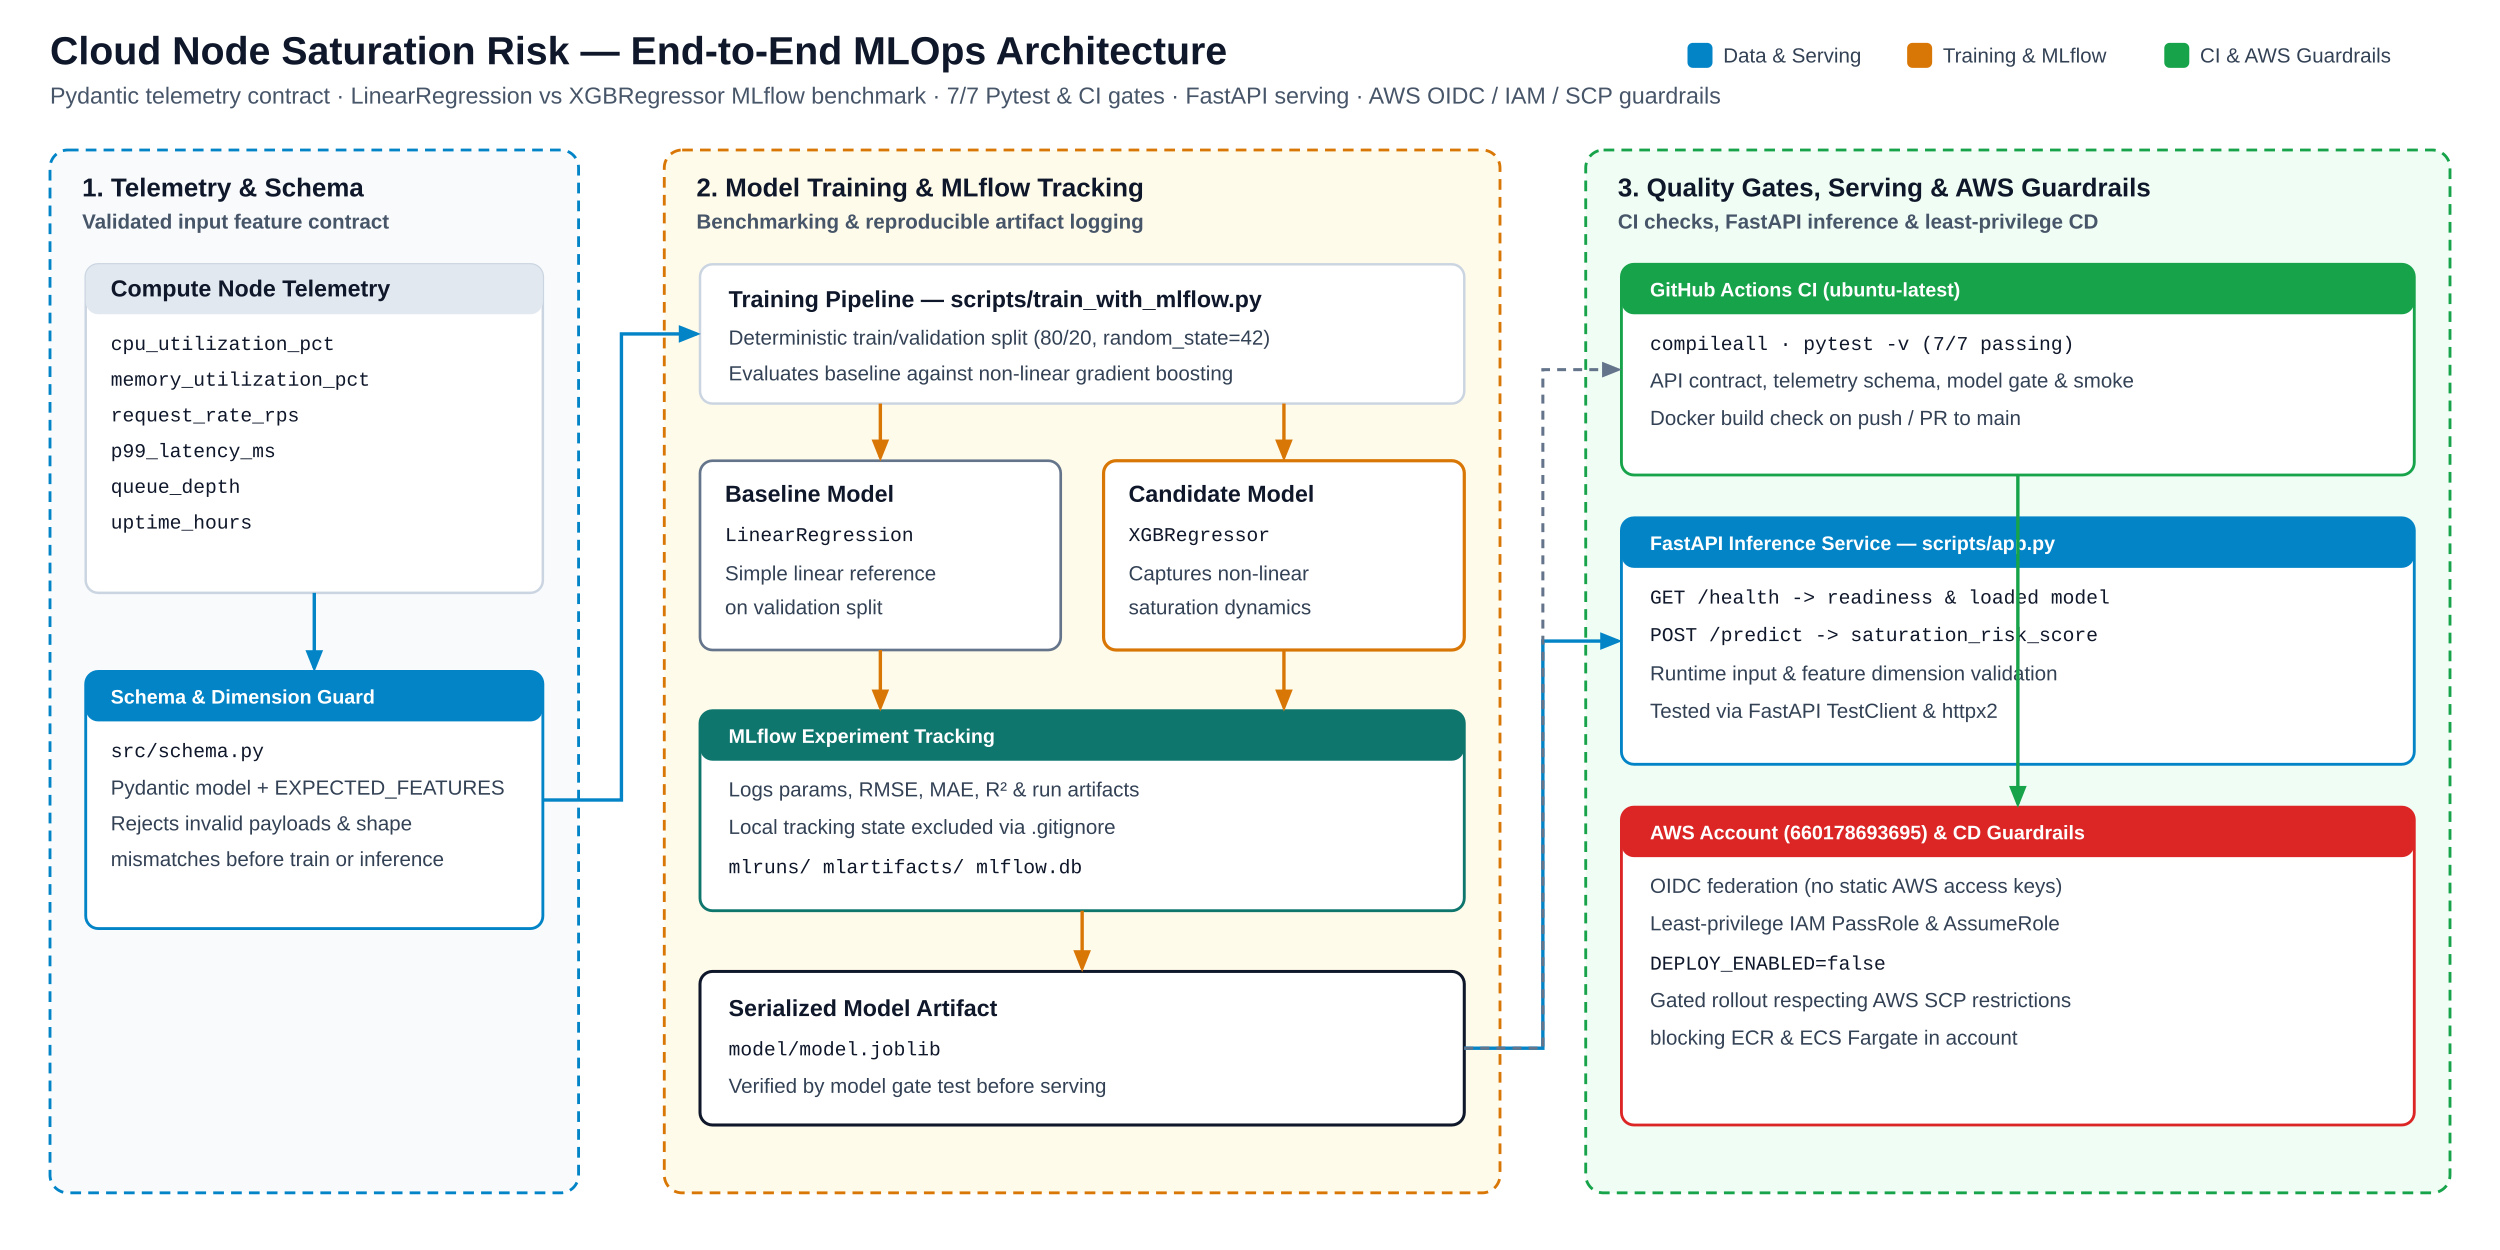
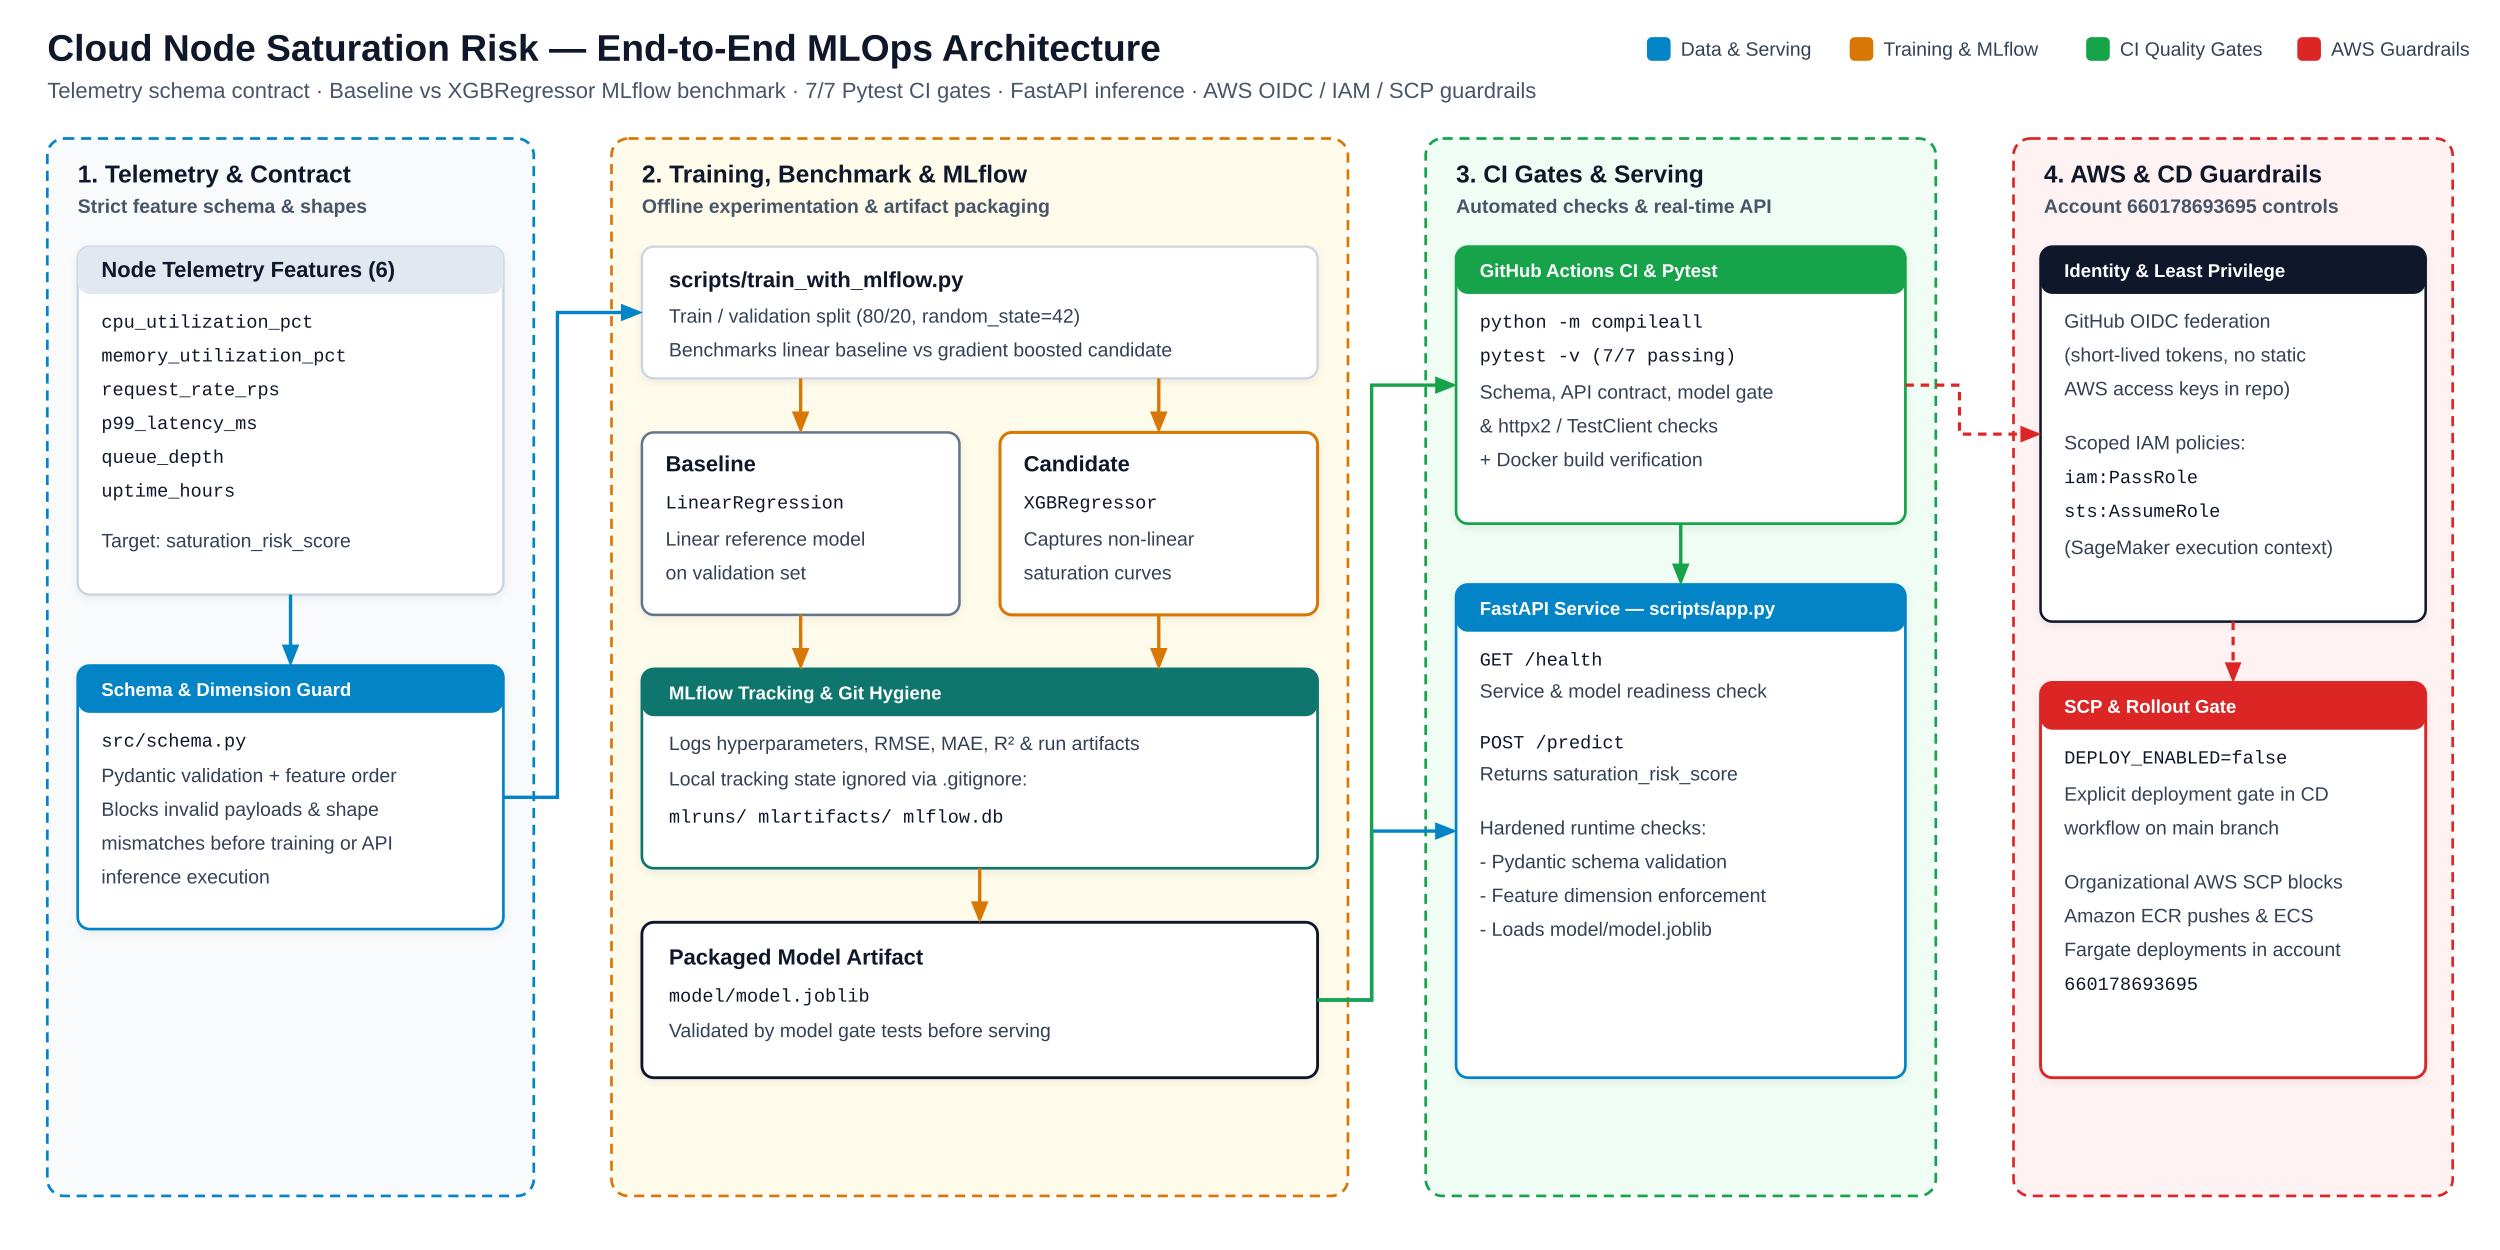
- <svg xmlns="http://www.w3.org/2000/svg" width="1400" height="700" viewBox="0 0 1400 700">
+ <svg xmlns="http://www.w3.org/2000/svg" width="1480" height="740" viewBox="0 0 1480 740">
  <defs>
    <style>
      .title { font-family: "Segoe UI", Arial, sans-serif; font-size: 22px; font-weight: 700; fill: #0f172a; }
      .sub { font-family: "Segoe UI", Arial, sans-serif; font-size: 13px; fill: #475569; }
-       .group-title { font-family: "Segoe UI", Arial, sans-serif; font-size: 14.5px; font-weight: 700; fill: #0f172a; }
-       .group-badge { font-family: "Segoe UI", Arial, sans-serif; font-size: 11.5px; font-weight: 600; fill: #475569; }
-       .box-title { font-family: "Segoe UI", Arial, sans-serif; font-size: 13px; font-weight: 700; fill: #0f172a; }
-       .box-text { font-family: "Segoe UI", Arial, sans-serif; font-size: 11.5px; fill: #334155; }
+       .lane-title { font-family: "Segoe UI", Arial, sans-serif; font-size: 14.5px; font-weight: 700; fill: #0f172a; }
+       .lane-sub { font-family: "Segoe UI", Arial, sans-serif; font-size: 11.5px; font-weight: 600; fill: #475569; }
+       .card-title { font-family: "Segoe UI", Arial, sans-serif; font-size: 13px; font-weight: 700; fill: #0f172a; }
+       .card-text { font-family: "Segoe UI", Arial, sans-serif; font-size: 11.5px; fill: #334155; }
      .mono { font-family: Consolas, "Courier New", monospace; font-size: 11px; fill: #0f172a; }
-       .pill-text { font-family: "Segoe UI", Arial, sans-serif; font-size: 11px; font-weight: 700; fill: #ffffff; }
-       .line-blue { stroke: #0284c7; stroke-width: 1.9; fill: none; marker-end: url(#arrow-blue); }
-       .line-amber { stroke: #d97706; stroke-width: 1.9; fill: none; marker-end: url(#arrow-amber); }
-       .line-green { stroke: #16a34a; stroke-width: 1.9; fill: none; marker-end: url(#arrow-green); }
-       .dash-slate { stroke: #64748b; stroke-width: 1.7; stroke-dasharray: 5,4; fill: none; marker-end: url(#arrow-slate); }
+       .badge-text { font-family: "Segoe UI", Arial, sans-serif; font-size: 11px; font-weight: 700; fill: #ffffff; }
+       .arrow-blue { stroke: #0284c7; stroke-width: 2; fill: none; marker-end: url(#m-blue); }
+       .arrow-amber { stroke: #d97706; stroke-width: 2; fill: none; marker-end: url(#m-amber); }
+       .arrow-green { stroke: #16a34a; stroke-width: 2; fill: none; marker-end: url(#m-green); }
+       .arrow-red { stroke: #dc2626; stroke-width: 1.9; stroke-dasharray: 5,4; fill: none; marker-end: url(#m-red); }
    </style>
-     <marker id="arrow-blue" viewBox="0 0 10 10" refX="8" refY="5" markerWidth="6.5" markerHeight="6.5" orient="auto-start-reverse">
+     <filter id="shadow" x="-4%" y="-4%" width="108%" height="110%">
+       <feDropShadow dx="0" dy="2" stdDeviation="2.5" flood-color="#0f172a" flood-opacity="0.06" />
+     </filter>
+     <marker id="m-blue" viewBox="0 0 10 10" refX="8" refY="5" markerWidth="6.5" markerHeight="6.5" orient="auto-start-reverse">
      <path d="M 0 1 L 10 5 L 0 9 z" fill="#0284c7" />
    </marker>
-     <marker id="arrow-amber" viewBox="0 0 10 10" refX="8" refY="5" markerWidth="6.5" markerHeight="6.5" orient="auto-start-reverse">
+     <marker id="m-amber" viewBox="0 0 10 10" refX="8" refY="5" markerWidth="6.5" markerHeight="6.5" orient="auto-start-reverse">
      <path d="M 0 1 L 10 5 L 0 9 z" fill="#d97706" />
    </marker>
-     <marker id="arrow-green" viewBox="0 0 10 10" refX="8" refY="5" markerWidth="6.5" markerHeight="6.5" orient="auto-start-reverse">
+     <marker id="m-green" viewBox="0 0 10 10" refX="8" refY="5" markerWidth="6.5" markerHeight="6.5" orient="auto-start-reverse">
      <path d="M 0 1 L 10 5 L 0 9 z" fill="#16a34a" />
    </marker>
-     <marker id="arrow-slate" viewBox="0 0 10 10" refX="8" refY="5" markerWidth="6.5" markerHeight="6.5" orient="auto-start-reverse">
-       <path d="M 0 1 L 10 5 L 0 9 z" fill="#64748b" />
+     <marker id="m-red" viewBox="0 0 10 10" refX="8" refY="5" markerWidth="6.5" markerHeight="6.5" orient="auto-start-reverse">
+       <path d="M 0 1 L 10 5 L 0 9 z" fill="#dc2626" />
    </marker>
  </defs>
-   <rect x="0" y="0" width="1400" height="700" fill="#ffffff" />
+   <rect x="0" y="0" width="1480" height="740" fill="#ffffff" />
  <text x="28" y="36" class="title">Cloud Node Saturation Risk — End-to-End MLOps Architecture</text>
-   <text x="28" y="58" class="sub">Pydantic telemetry contract · LinearRegression vs XGBRegressor MLflow benchmark · 7/7 Pytest &amp; CI gates · FastAPI serving · AWS OIDC / IAM / SCP guardrails</text>
-   <rect x="945" y="24" width="14" height="14" rx="3" fill="#0284c7" />
-   <text x="965" y="35" class="box-text">Data &amp; Serving</text>
-   <rect x="1068" y="24" width="14" height="14" rx="3" fill="#d97706" />
-   <text x="1088" y="35" class="box-text">Training &amp; MLflow</text>
-   <rect x="1212" y="24" width="14" height="14" rx="3" fill="#16a34a" />
-   <text x="1232" y="35" class="box-text">CI &amp; AWS Guardrails</text>
-   <rect x="28" y="84" width="296" height="584" rx="10" fill="#f8fafc" stroke="#0284c7" stroke-width="1.6" stroke-dasharray="6,4" />
-   <text x="46" y="110" class="group-title">1. Telemetry &amp; Schema</text>
-   <text x="46" y="128" class="group-badge">Validated input feature contract</text>
-   <rect x="48" y="148" width="256" height="184" rx="7" fill="#ffffff" stroke="#cbd5e1" stroke-width="1.4" />
-   <rect x="48" y="148" width="256" height="28" rx="7" fill="#e2e8f0" />
-   <text x="62" y="166" class="box-title">Compute Node Telemetry</text>
-   <text x="62" y="196" class="mono">cpu_utilization_pct</text>
-   <text x="62" y="216" class="mono">memory_utilization_pct</text>
-   <text x="62" y="236" class="mono">request_rate_rps</text>
-   <text x="62" y="256" class="mono">p99_latency_ms</text>
-   <text x="62" y="276" class="mono">queue_depth</text>
-   <text x="62" y="296" class="mono">uptime_hours</text>
-   <rect x="48" y="376" width="256" height="144" rx="7" fill="#ffffff" stroke="#0284c7" stroke-width="1.6" />
-   <rect x="48" y="376" width="256" height="28" rx="7" fill="#0284c7" />
-   <text x="62" y="394" class="pill-text">Schema &amp; Dimension Guard</text>
-   <text x="62" y="424" class="mono">src/schema.py</text>
-   <text x="62" y="445" class="box-text">Pydantic model + EXPECTED_FEATURES</text>
-   <text x="62" y="465" class="box-text">Rejects invalid payloads &amp; shape</text>
-   <text x="62" y="485" class="box-text">mismatches before train or inference</text>
-   <line x1="176" y1="332" x2="176" y2="374" class="line-blue" />
-   <rect x="372" y="84" width="468" height="584" rx="10" fill="#fffbeb" stroke="#d97706" stroke-width="1.6" stroke-dasharray="6,4" />
-   <text x="390" y="110" class="group-title">2. Model Training &amp; MLflow Tracking</text>
-   <text x="390" y="128" class="group-badge">Benchmarking &amp; reproducible artifact logging</text>
-   <rect x="392" y="148" width="428" height="78" rx="7" fill="#ffffff" stroke="#cbd5e1" stroke-width="1.4" />
-   <text x="408" y="172" class="box-title">Training Pipeline — scripts/train_with_mlflow.py</text>
-   <text x="408" y="193" class="box-text">Deterministic train/validation split (80/20, random_state=42)</text>
-   <text x="408" y="213" class="box-text">Evaluates baseline against non-linear gradient boosting</text>
-   <rect x="392" y="258" width="202" height="106" rx="7" fill="#ffffff" stroke="#64748b" stroke-width="1.5" />
-   <text x="406" y="281" class="box-title">Baseline Model</text>
-   <text x="406" y="303" class="mono">LinearRegression</text>
-   <text x="406" y="325" class="box-text">Simple linear reference</text>
-   <text x="406" y="344" class="box-text">on validation split</text>
-   <rect x="618" y="258" width="202" height="106" rx="7" fill="#ffffff" stroke="#d97706" stroke-width="1.8" />
-   <text x="632" y="281" class="box-title">Candidate Model</text>
-   <text x="632" y="303" class="mono">XGBRegressor</text>
-   <text x="632" y="325" class="box-text">Captures non-linear</text>
-   <text x="632" y="344" class="box-text">saturation dynamics</text>
-   <rect x="392" y="398" width="428" height="112" rx="7" fill="#ffffff" stroke="#0f766e" stroke-width="1.6" />
-   <rect x="392" y="398" width="428" height="28" rx="7" fill="#0f766e" />
-   <text x="408" y="416" class="pill-text">MLflow Experiment Tracking</text>
-   <text x="408" y="446" class="box-text">Logs params, RMSE, MAE, R² &amp; run artifacts</text>
-   <text x="408" y="467" class="box-text">Local tracking state excluded via .gitignore</text>
-   <text x="408" y="489" class="mono">mlruns/   mlartifacts/   mlflow.db</text>
-   <rect x="392" y="544" width="428" height="86" rx="7" fill="#ffffff" stroke="#0f172a" stroke-width="1.7" />
-   <text x="408" y="569" class="box-title">Serialized Model Artifact</text>
-   <text x="408" y="591" class="mono">model/model.joblib</text>
-   <text x="408" y="612" class="box-text">Verified by model gate test before serving</text>
-   <line x1="493" y1="226" x2="493" y2="256" class="line-amber" />
-   <line x1="719" y1="226" x2="719" y2="256" class="line-amber" />
-   <line x1="493" y1="364" x2="493" y2="396" class="line-amber" />
-   <line x1="719" y1="364" x2="719" y2="396" class="line-amber" />
-   <line x1="606" y1="510" x2="606" y2="542" class="line-amber" />
-   <rect x="888" y="84" width="484" height="584" rx="10" fill="#f0fdf4" stroke="#16a34a" stroke-width="1.6" stroke-dasharray="6,4" />
-   <text x="906" y="110" class="group-title">3. Quality Gates, Serving &amp; AWS Guardrails</text>
-   <text x="906" y="128" class="group-badge">CI checks, FastAPI inference &amp; least-privilege CD</text>
-   <rect x="908" y="148" width="444" height="118" rx="7" fill="#ffffff" stroke="#16a34a" stroke-width="1.6" />
-   <rect x="908" y="148" width="444" height="28" rx="7" fill="#16a34a" />
-   <text x="924" y="166" class="pill-text">GitHub Actions CI (ubuntu-latest)</text>
-   <text x="924" y="196" class="mono">compileall · pytest -v (7/7 passing)</text>
-   <text x="924" y="217" class="box-text">API contract, telemetry schema, model gate &amp; smoke</text>
-   <text x="924" y="238" class="box-text">Docker build check on push / PR to main</text>
-   <rect x="908" y="290" width="444" height="138" rx="7" fill="#ffffff" stroke="#0284c7" stroke-width="1.6" />
-   <rect x="908" y="290" width="444" height="28" rx="7" fill="#0284c7" />
-   <text x="924" y="308" class="pill-text">FastAPI Inference Service — scripts/app.py</text>
-   <text x="924" y="338" class="mono">GET  /health   -&gt; readiness &amp; loaded model</text>
-   <text x="924" y="359" class="mono">POST /predict  -&gt; saturation_risk_score</text>
-   <text x="924" y="381" class="box-text">Runtime input &amp; feature dimension validation</text>
-   <text x="924" y="402" class="box-text">Tested via FastAPI TestClient &amp; httpx2</text>
-   <rect x="908" y="452" width="444" height="178" rx="7" fill="#ffffff" stroke="#dc2626" stroke-width="1.6" />
-   <rect x="908" y="452" width="444" height="28" rx="7" fill="#dc2626" />
-   <text x="924" y="470" class="pill-text">AWS Account (660178693695) &amp; CD Guardrails</text>
-   <text x="924" y="500" class="box-text">OIDC federation (no static AWS access keys)</text>
-   <text x="924" y="521" class="box-text">Least-privilege IAM PassRole &amp; AssumeRole</text>
-   <text x="924" y="543" class="mono">DEPLOY_ENABLED=false</text>
-   <text x="924" y="564" class="box-text">Gated rollout respecting AWS SCP restrictions</text>
-   <text x="924" y="585" class="box-text">blocking ECR &amp; ECS Fargate in account</text>
-   <path d="M 304 448 L 348 448 L 348 187 L 390 187" class="line-blue" />
-   <path d="M 820 587 L 864 587 L 864 359 L 906 359" class="line-blue" />
-   <path d="M 820 587 L 864 587 L 864 207 L 906 207" class="dash-slate" />
-   <line x1="1130" y1="266" x2="1130" y2="450" class="line-green" />
+   <text x="28" y="58" class="sub">Telemetry schema contract · Baseline vs XGBRegressor MLflow benchmark · 7/7 Pytest CI gates · FastAPI inference · AWS OIDC / IAM / SCP guardrails</text>
+   <rect x="975" y="22" width="14" height="14" rx="3" fill="#0284c7" />
+   <text x="995" y="33" class="card-text">Data &amp; Serving</text>
+   <rect x="1095" y="22" width="14" height="14" rx="3" fill="#d97706" />
+   <text x="1115" y="33" class="card-text">Training &amp; MLflow</text>
+   <rect x="1235" y="22" width="14" height="14" rx="3" fill="#16a34a" />
+   <text x="1255" y="33" class="card-text">CI Quality Gates</text>
+   <rect x="1360" y="22" width="14" height="14" rx="3" fill="#dc2626" />
+   <text x="1380" y="33" class="card-text">AWS Guardrails</text>
+   <rect x="28" y="82" width="288" height="626" rx="10" fill="#f8fafc" stroke="#0284c7" stroke-width="1.6" stroke-dasharray="6,4" />
+   <text x="46" y="108" class="lane-title">1. Telemetry &amp; Contract</text>
+   <text x="46" y="126" class="lane-sub">Strict feature schema &amp; shapes</text>
+   <rect x="46" y="146" width="252" height="206" rx="7" fill="#ffffff" stroke="#cbd5e1" stroke-width="1.4" filter="url(#shadow)" />
+   <rect x="46" y="146" width="252" height="28" rx="7" fill="#e2e8f0" />
+   <text x="60" y="164" class="card-title">Node Telemetry Features (6)</text>
+   <text x="60" y="194" class="mono">cpu_utilization_pct</text>
+   <text x="60" y="214" class="mono">memory_utilization_pct</text>
+   <text x="60" y="234" class="mono">request_rate_rps</text>
+   <text x="60" y="254" class="mono">p99_latency_ms</text>
+   <text x="60" y="274" class="mono">queue_depth</text>
+   <text x="60" y="294" class="mono">uptime_hours</text>
+   <text x="60" y="324" class="card-text">Target: saturation_risk_score</text>
+   <rect x="46" y="394" width="252" height="156" rx="7" fill="#ffffff" stroke="#0284c7" stroke-width="1.6" filter="url(#shadow)" />
+   <rect x="46" y="394" width="252" height="28" rx="7" fill="#0284c7" />
+   <text x="60" y="412" class="badge-text">Schema &amp; Dimension Guard</text>
+   <text x="60" y="442" class="mono">src/schema.py</text>
+   <text x="60" y="463" class="card-text">Pydantic validation + feature order</text>
+   <text x="60" y="483" class="card-text">Blocks invalid payloads &amp; shape</text>
+   <text x="60" y="503" class="card-text">mismatches before training or API</text>
+   <text x="60" y="523" class="card-text">inference execution</text>
+   <line x1="172" y1="352" x2="172" y2="392" class="arrow-blue" />
+   <rect x="362" y="82" width="436" height="626" rx="10" fill="#fffbeb" stroke="#d97706" stroke-width="1.6" stroke-dasharray="6,4" />
+   <text x="380" y="108" class="lane-title">2. Training, Benchmark &amp; MLflow</text>
+   <text x="380" y="126" class="lane-sub">Offline experimentation &amp; artifact packaging</text>
+   <rect x="380" y="146" width="400" height="78" rx="7" fill="#ffffff" stroke="#cbd5e1" stroke-width="1.4" filter="url(#shadow)" />
+   <text x="396" y="170" class="card-title">scripts/train_with_mlflow.py</text>
+   <text x="396" y="191" class="card-text">Train / validation split (80/20, random_state=42)</text>
+   <text x="396" y="211" class="card-text">Benchmarks linear baseline vs gradient boosted candidate</text>
+   <rect x="380" y="256" width="188" height="108" rx="7" fill="#ffffff" stroke="#64748b" stroke-width="1.5" filter="url(#shadow)" />
+   <text x="394" y="279" class="card-title">Baseline</text>
+   <text x="394" y="301" class="mono">LinearRegression</text>
+   <text x="394" y="323" class="card-text">Linear reference model</text>
+   <text x="394" y="343" class="card-text">on validation set</text>
+   <rect x="592" y="256" width="188" height="108" rx="7" fill="#ffffff" stroke="#d97706" stroke-width="1.8" filter="url(#shadow)" />
+   <text x="606" y="279" class="card-title">Candidate</text>
+   <text x="606" y="301" class="mono">XGBRegressor</text>
+   <text x="606" y="323" class="card-text">Captures non-linear</text>
+   <text x="606" y="343" class="card-text">saturation curves</text>
+   <rect x="380" y="396" width="400" height="118" rx="7" fill="#ffffff" stroke="#0f766e" stroke-width="1.6" filter="url(#shadow)" />
+   <rect x="380" y="396" width="400" height="28" rx="7" fill="#0f766e" />
+   <text x="396" y="414" class="badge-text">MLflow Tracking &amp; Git Hygiene</text>
+   <text x="396" y="444" class="card-text">Logs hyperparameters, RMSE, MAE, R² &amp; run artifacts</text>
+   <text x="396" y="465" class="card-text">Local tracking state ignored via .gitignore:</text>
+   <text x="396" y="487" class="mono">mlruns/   mlartifacts/   mlflow.db</text>
+   <rect x="380" y="546" width="400" height="92" rx="7" fill="#ffffff" stroke="#0f172a" stroke-width="1.7" filter="url(#shadow)" />
+   <text x="396" y="571" class="card-title">Packaged Model Artifact</text>
+   <text x="396" y="593" class="mono">model/model.joblib</text>
+   <text x="396" y="614" class="card-text">Validated by model gate tests before serving</text>
+   <line x1="474" y1="224" x2="474" y2="254" class="arrow-amber" />
+   <line x1="686" y1="224" x2="686" y2="254" class="arrow-amber" />
+   <line x1="474" y1="364" x2="474" y2="394" class="arrow-amber" />
+   <line x1="686" y1="364" x2="686" y2="394" class="arrow-amber" />
+   <line x1="580" y1="514" x2="580" y2="544" class="arrow-amber" />
+   <rect x="844" y="82" width="302" height="626" rx="10" fill="#f0fdf4" stroke="#16a34a" stroke-width="1.6" stroke-dasharray="6,4" />
+   <text x="862" y="108" class="lane-title">3. CI Gates &amp; Serving</text>
+   <text x="862" y="126" class="lane-sub">Automated checks &amp; real-time API</text>
+   <rect x="862" y="146" width="266" height="164" rx="7" fill="#ffffff" stroke="#16a34a" stroke-width="1.6" filter="url(#shadow)" />
+   <rect x="862" y="146" width="266" height="28" rx="7" fill="#16a34a" />
+   <text x="876" y="164" class="badge-text">GitHub Actions CI &amp; Pytest</text>
+   <text x="876" y="194" class="mono">python -m compileall</text>
+   <text x="876" y="214" class="mono">pytest -v (7/7 passing)</text>
+   <text x="876" y="236" class="card-text">Schema, API contract, model gate</text>
+   <text x="876" y="256" class="card-text">&amp; httpx2 / TestClient checks</text>
+   <text x="876" y="276" class="card-text">+ Docker build verification</text>
+   <rect x="862" y="346" width="266" height="292" rx="7" fill="#ffffff" stroke="#0284c7" stroke-width="1.6" filter="url(#shadow)" />
+   <rect x="862" y="346" width="266" height="28" rx="7" fill="#0284c7" />
+   <text x="876" y="364" class="badge-text">FastAPI Service — scripts/app.py</text>
+   <text x="876" y="394" class="mono">GET  /health</text>
+   <text x="876" y="413" class="card-text">Service &amp; model readiness check</text>
+   <text x="876" y="443" class="mono">POST /predict</text>
+   <text x="876" y="462" class="card-text">Returns saturation_risk_score</text>
+   <text x="876" y="494" class="card-text">Hardened runtime checks:</text>
+   <text x="876" y="514" class="card-text">- Pydantic schema validation</text>
+   <text x="876" y="534" class="card-text">- Feature dimension enforcement</text>
+   <text x="876" y="554" class="card-text">- Loads model/model.joblib</text>
+   <line x1="995" y1="310" x2="995" y2="344" class="arrow-green" />
+   <rect x="1192" y="82" width="260" height="626" rx="10" fill="#fef2f2" stroke="#dc2626" stroke-width="1.6" stroke-dasharray="6,4" />
+   <text x="1210" y="108" class="lane-title">4. AWS &amp; CD Guardrails</text>
+   <text x="1210" y="126" class="lane-sub">Account 660178693695 controls</text>
+   <rect x="1208" y="146" width="228" height="222" rx="7" fill="#ffffff" stroke="#0f172a" stroke-width="1.5" filter="url(#shadow)" />
+   <rect x="1208" y="146" width="228" height="28" rx="7" fill="#0f172a" />
+   <text x="1222" y="164" class="badge-text">Identity &amp; Least Privilege</text>
+   <text x="1222" y="194" class="card-text">GitHub OIDC federation</text>
+   <text x="1222" y="214" class="card-text">(short-lived tokens, no static</text>
+   <text x="1222" y="234" class="card-text">AWS access keys in repo)</text>
+   <text x="1222" y="266" class="card-text">Scoped IAM policies:</text>
+   <text x="1222" y="286" class="mono">iam:PassRole</text>
+   <text x="1222" y="306" class="mono">sts:AssumeRole</text>
+   <text x="1222" y="328" class="card-text">(SageMaker execution context)</text>
+   <rect x="1208" y="404" width="228" height="234" rx="7" fill="#ffffff" stroke="#dc2626" stroke-width="1.7" filter="url(#shadow)" />
+   <rect x="1208" y="404" width="228" height="28" rx="7" fill="#dc2626" />
+   <text x="1222" y="422" class="badge-text">SCP &amp; Rollout Gate</text>
+   <text x="1222" y="452" class="mono">DEPLOY_ENABLED=false</text>
+   <text x="1222" y="474" class="card-text">Explicit deployment gate in CD</text>
+   <text x="1222" y="494" class="card-text">workflow on main branch</text>
+   <text x="1222" y="526" class="card-text">Organizational AWS SCP blocks</text>
+   <text x="1222" y="546" class="card-text">Amazon ECR pushes &amp; ECS</text>
+   <text x="1222" y="566" class="card-text">Fargate deployments in account</text>
+   <text x="1222" y="586" class="mono">660178693695</text>
+   <line x1="1322" y1="368" x2="1322" y2="402" class="arrow-red" />
+   <path d="M 298 472 L 330 472 L 330 185 L 378 185" class="arrow-blue" />
+   <path d="M 780 592 L 812 592 L 812 492 L 860 492" class="arrow-blue" />
+   <path d="M 780 592 L 812 592 L 812 228 L 860 228" class="arrow-green" />
+   <path d="M 1128 228 L 1160 228 L 1160 257 L 1206 257" class="arrow-red" />
</svg>
